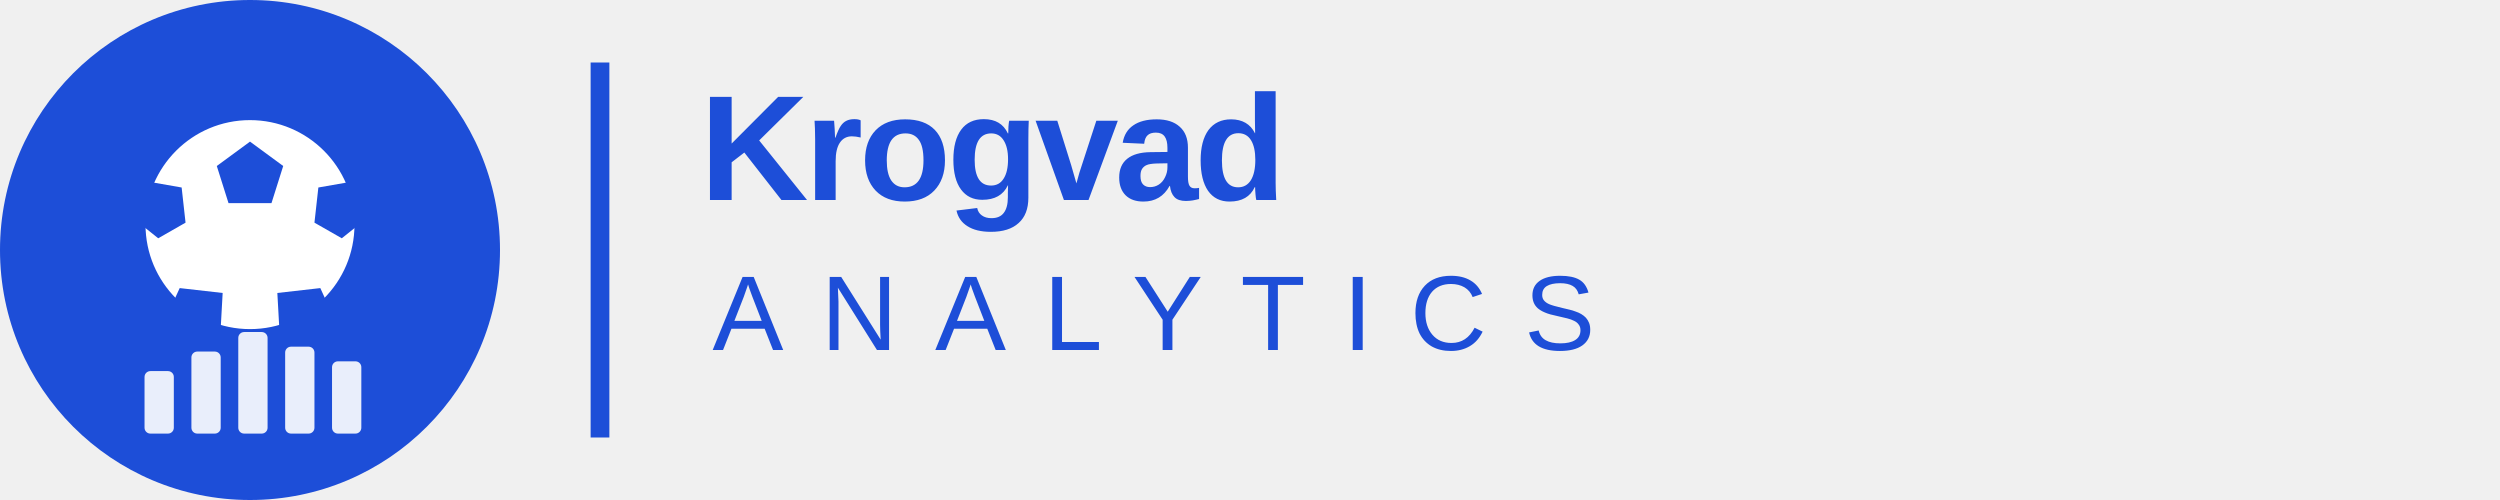
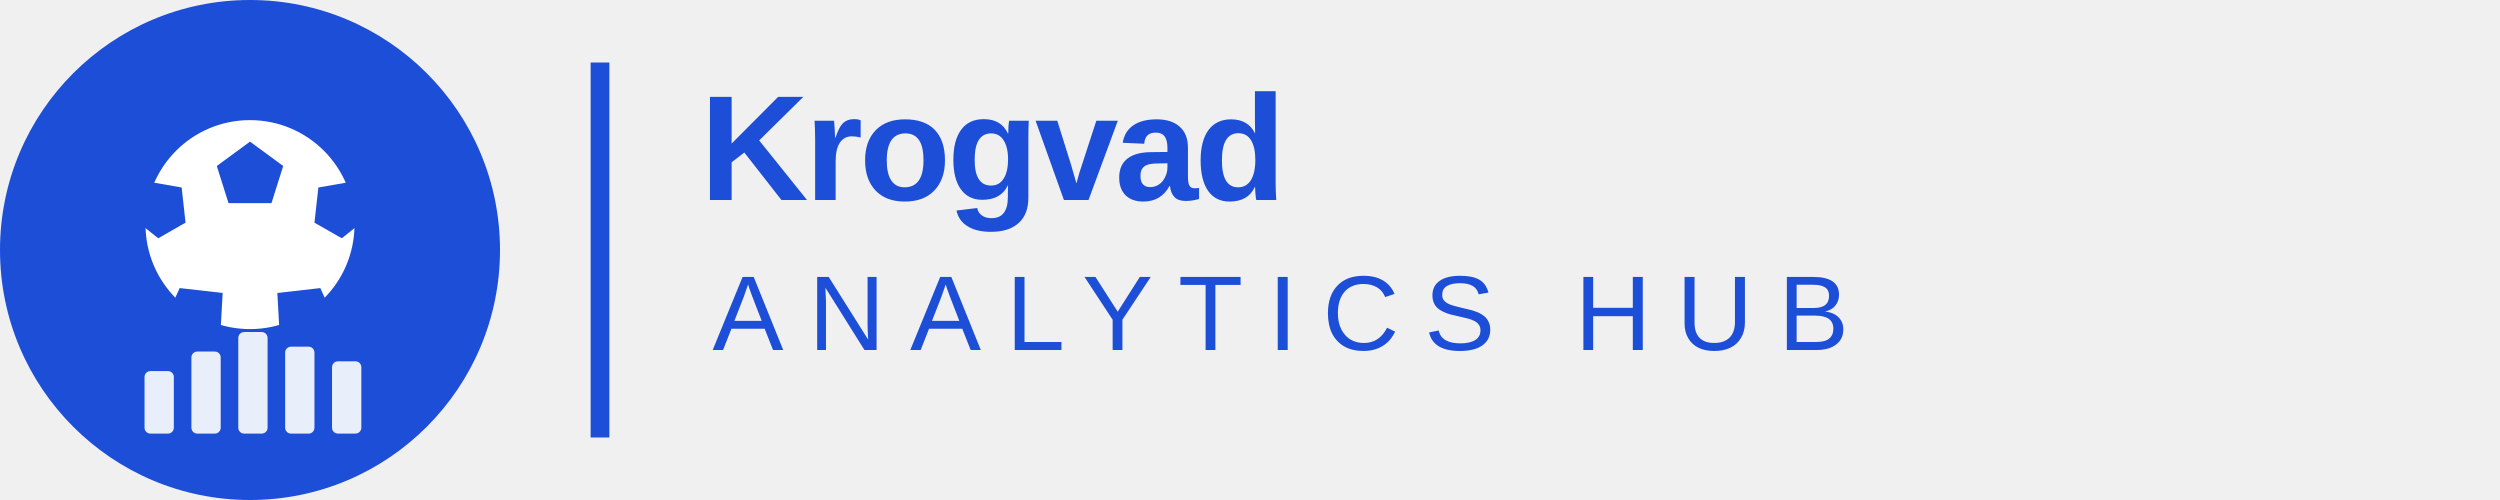
<svg xmlns="http://www.w3.org/2000/svg" viewBox="0 0 200 40">
  <defs>
    <clipPath id="ball">
      <circle cx="256" cy="230" r="110" />
    </clipPath>
  </defs>
  <svg x="0" y="0" width="40" height="40" viewBox="0 0 512 512">
    <circle cx="256" cy="256" r="256" fill="#1D4ED8" />
    <circle cx="256" cy="230" r="110" fill="white" />
    <g clip-path="url(#ball)">
      <polygon points="256,145 290,170 278,208 234,208 222,170" fill="#1D4ED8" />
      <polygon points="366,185 380,220 350,244 322,228 326,192" fill="#1D4ED8" />
      <polygon points="328,295 344,330 316,352 286,336 284,300" fill="#1D4ED8" />
      <polygon points="184,295 168,330 196,352 226,336 228,300" fill="#1D4ED8" />
      <polygon points="146,185 186,192 190,228 162,244 132,220" fill="#1D4ED8" />
    </g>
    <circle cx="256" cy="230" r="110" fill="none" stroke="#1D4ED8" stroke-width="6" />
    <rect x="148" y="380" width="30" height="64" rx="6" fill="white" opacity="0.9" />
    <rect x="196" y="360" width="30" height="84" rx="6" fill="white" opacity="0.9" />
    <rect x="244" y="340" width="30" height="104" rx="6" fill="white" opacity="0.9" />
    <rect x="292" y="355" width="30" height="89" rx="6" fill="white" opacity="0.9" />
    <rect x="340" y="370" width="30" height="74" rx="6" fill="white" opacity="0.9" />
  </svg>
  <line x1="48" y1="5" x2="48" y2="35" stroke="#1D4ED8" stroke-width="1.5" />
  <text x="56" y="16" font-family="Arial Black, Arial, sans-serif" font-weight="900" font-size="12" fill="#1D4ED8" letter-spacing="-0.3">Krogvad</text>
-   <text x="57" y="28" font-family="Arial, Helvetica, sans-serif" font-weight="400" font-size="8.5" fill="#1D4ED8" letter-spacing="3">ANALYTICS</text>
+   <text x="57" y="28" font-family="Arial, Helvetica, sans-serif" font-weight="400" font-size="8.5" fill="#1D4ED8" letter-spacing="2">ANALYTICS HUB</text>
</svg>
